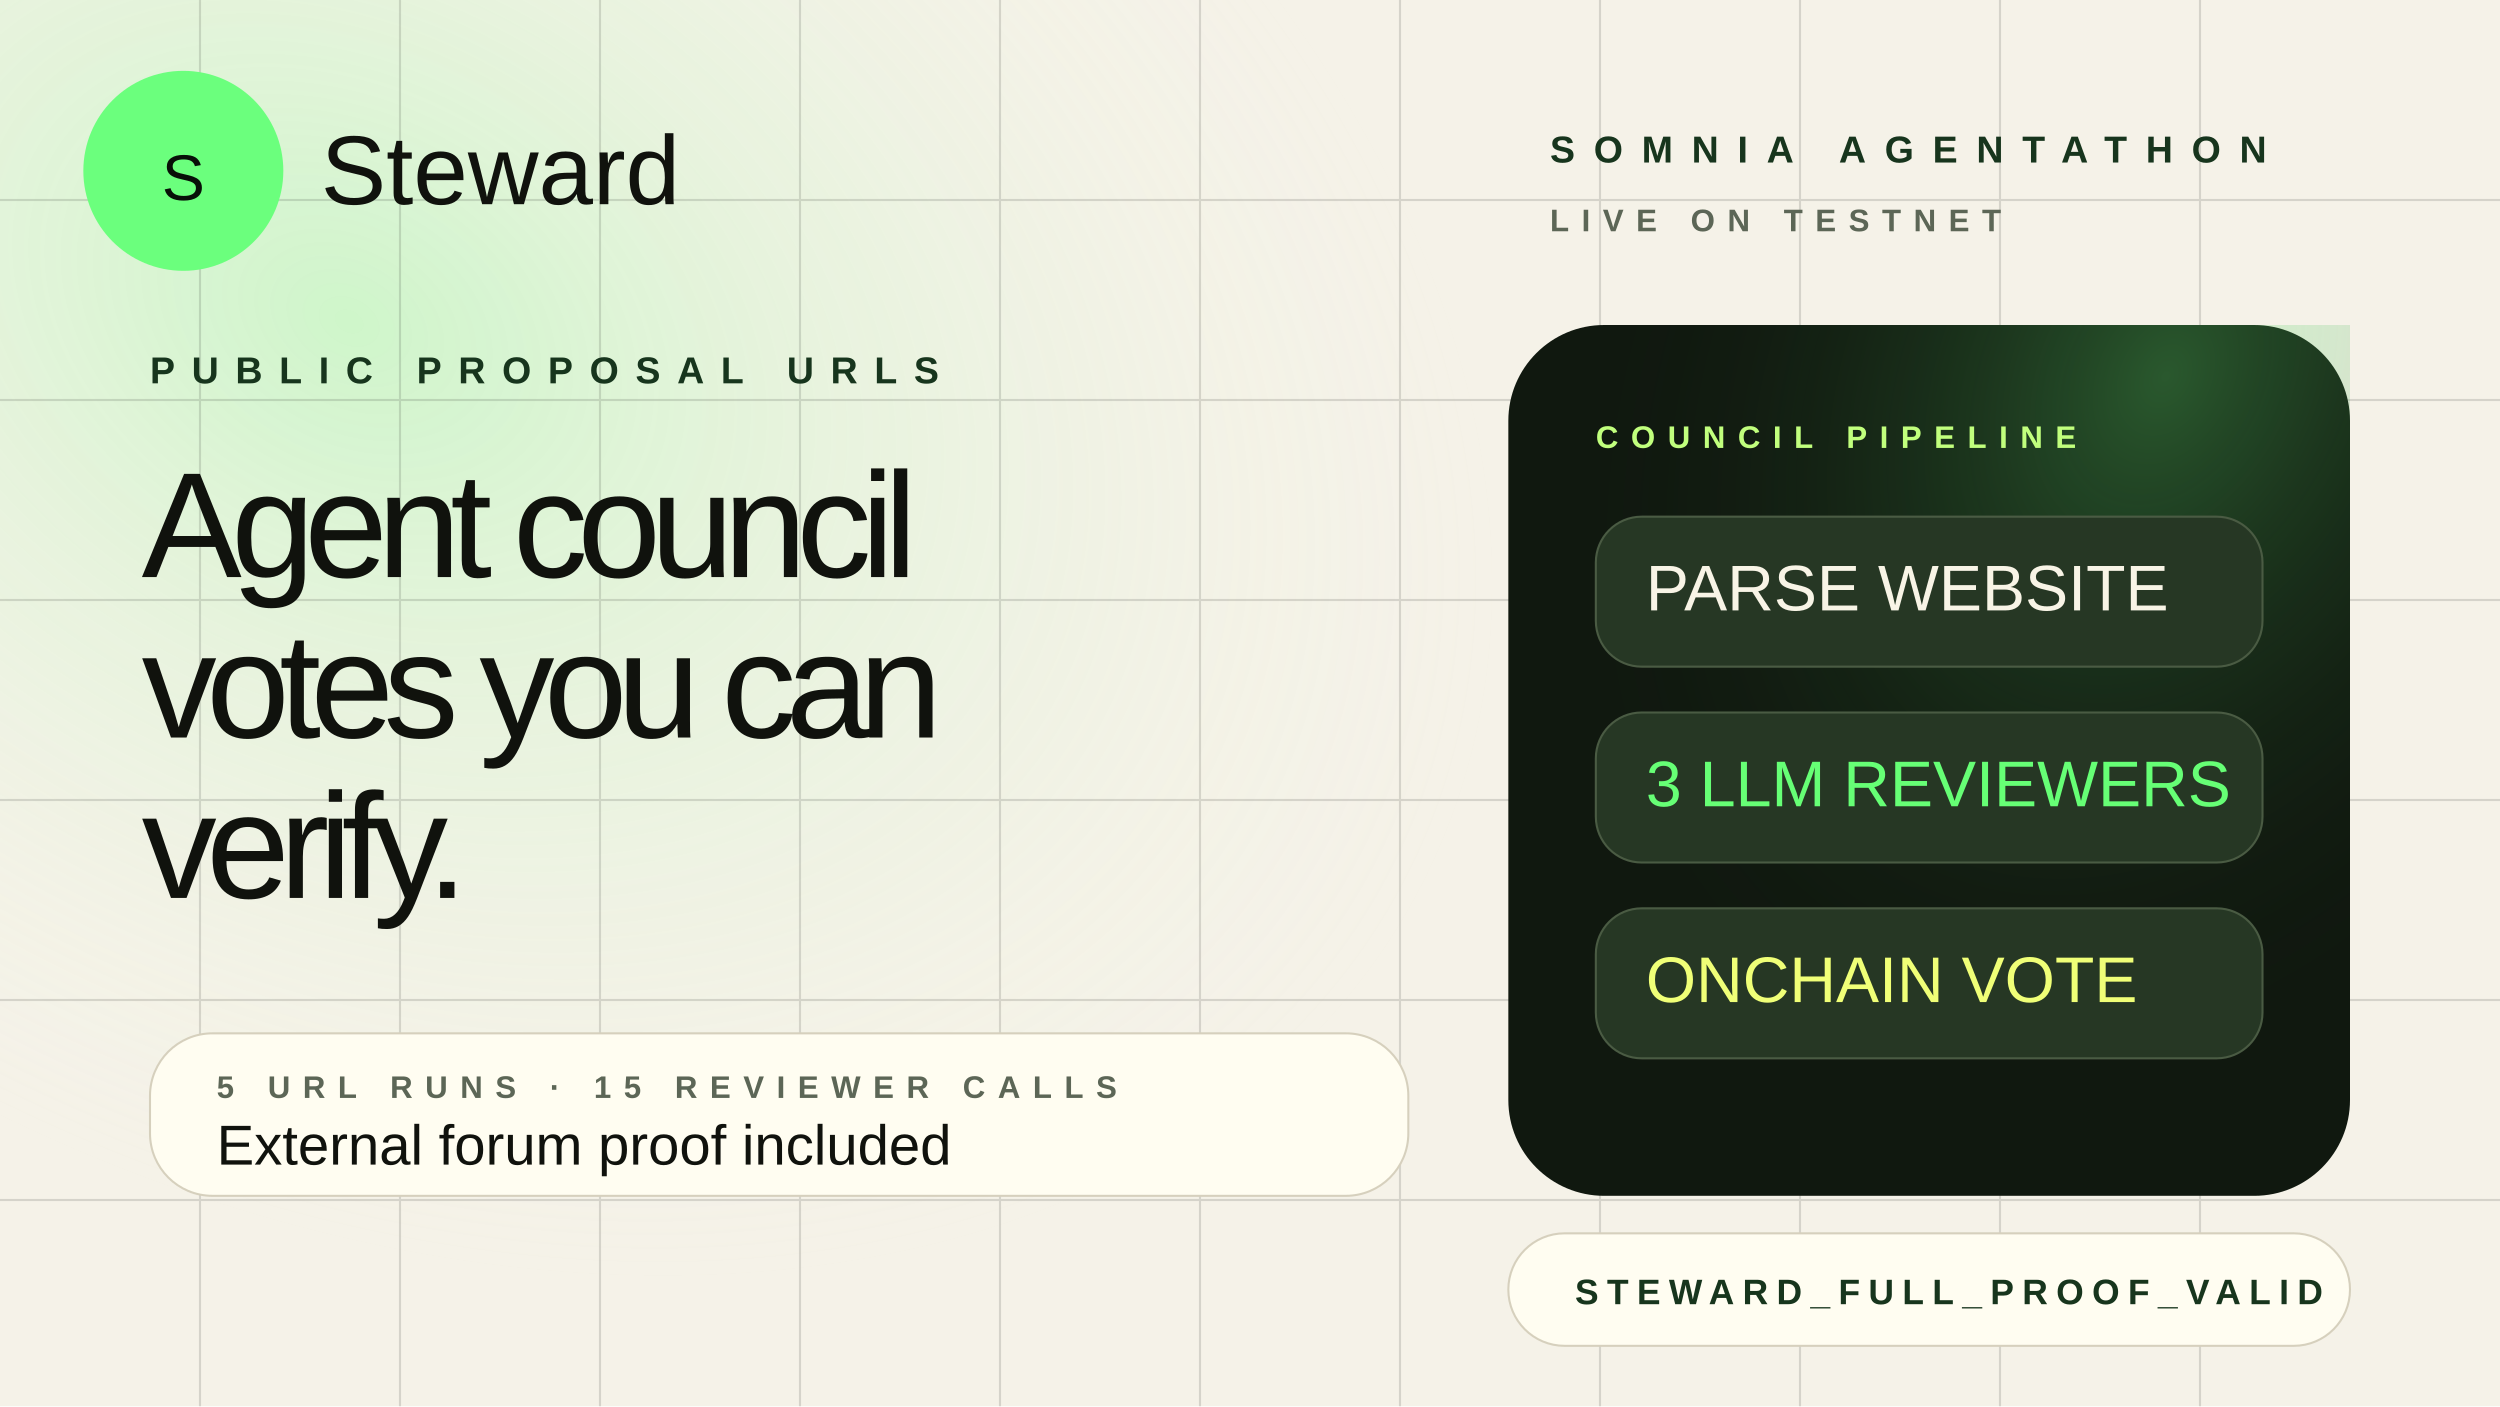
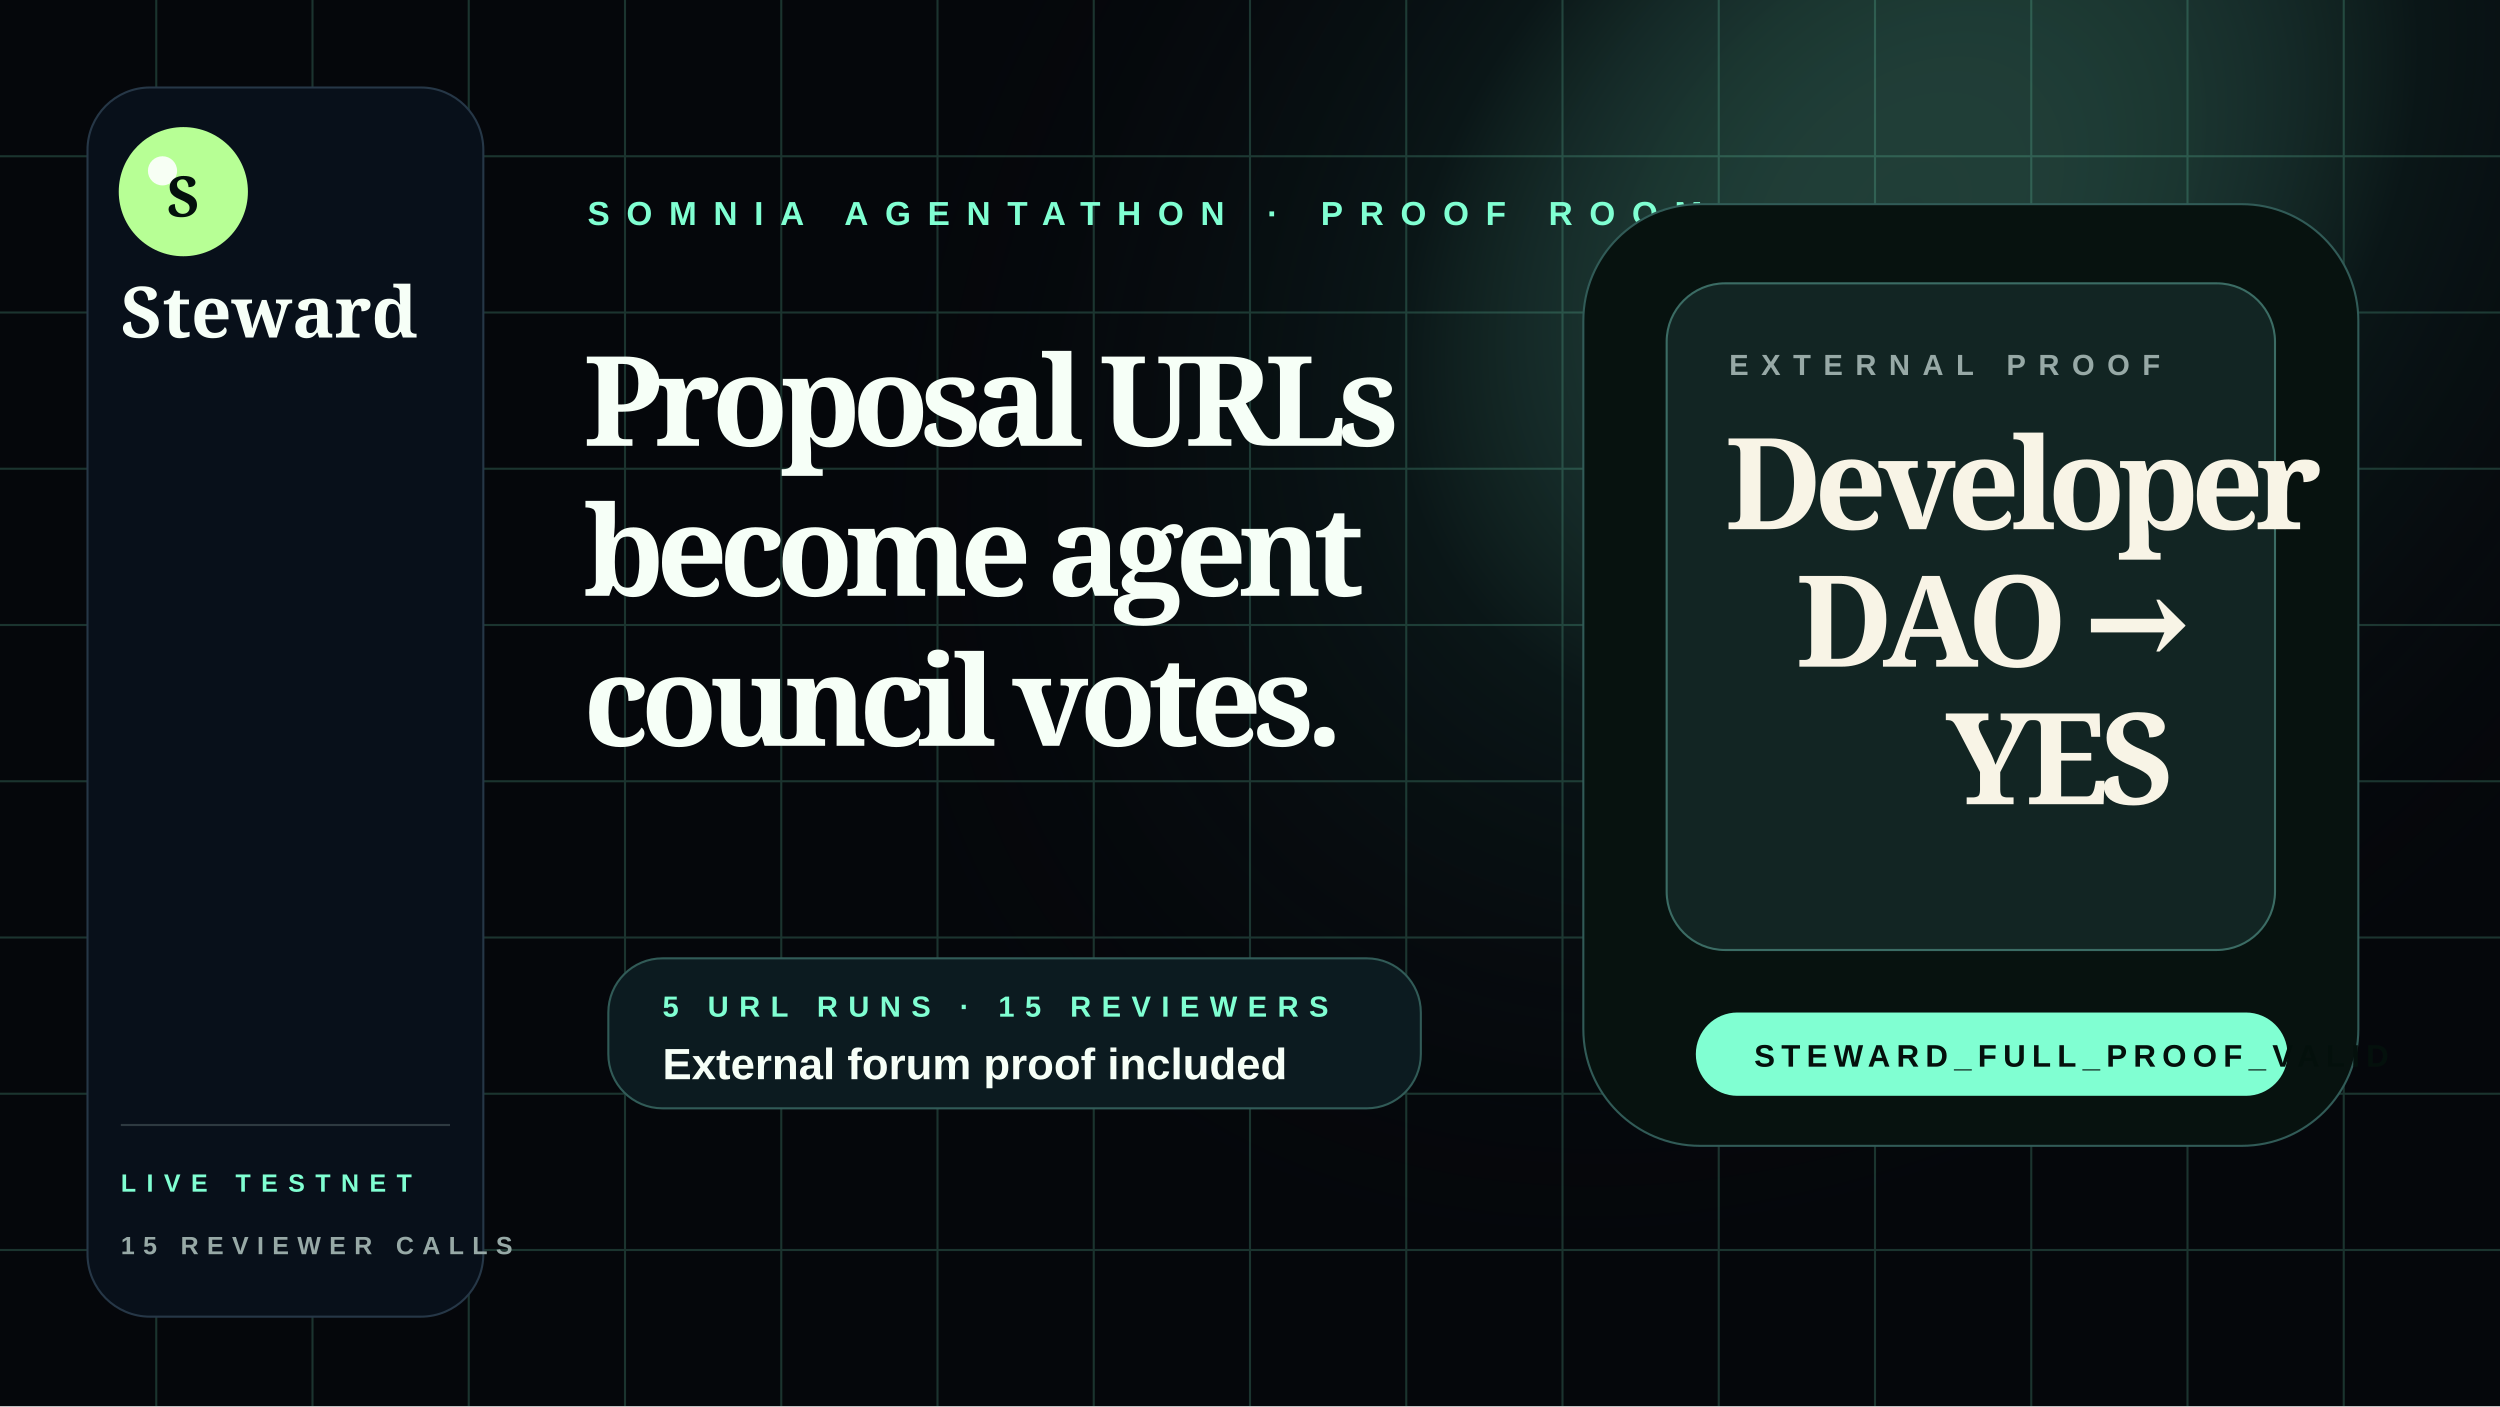
<svg xmlns="http://www.w3.org/2000/svg" width="1200" height="675" viewBox="0 0 1200 675" fill="none">
-   <rect width="1200" height="675" fill="#F5F2E8" />
-   <path d="M0 0H1200V675H0V0Z" fill="url(#paperGlow)" />
-   <g opacity="0.14">
-     <path d="M0 96H1200M0 192H1200M0 288H1200M0 384H1200M0 480H1200M0 576H1200" stroke="#10120D" />
-     <path d="M96 0V675M192 0V675M288 0V675M384 0V675M480 0V675M576 0V675M672 0V675M768 0V675M864 0V675M960 0V675M1056 0V675" stroke="#10120D" />
+   <rect width="1200" height="675" fill="#05070B" />
+   <path d="M0 0H1200V675H0V0Z" fill="url(#bgGlow)" />
+   <g opacity="0.18">
+     <path d="M0 75H1200M0 150H1200M0 225H1200M0 300H1200M0 375H1200M0 450H1200M0 525H1200M0 600H1200" stroke="#80FFD2" />
+     <path d="M75 0V675M150 0V675M225 0V675M300 0V675M375 0V675M450 0V675M525 0V675M600 0V675M675 0V675M750 0V675M825 0V675M900 0V675M975 0V675M1050 0V675M1125 0V675" stroke="#80FFD2" />
  </g>
-   <circle cx="88" cy="82" r="48" fill="#6BFF7D" />
-   <text x="88" y="96" text-anchor="middle" font-family="Arial Black, Arial, sans-serif" font-size="31" fill="#081008">S</text>
-   <text x="154" y="98" font-family="Arial Black, Arial, sans-serif" font-size="47" fill="#10120D">Steward</text>
-   <text x="744" y="78" font-family="Arial, sans-serif" font-size="18" font-weight="900" letter-spacing="9" fill="#17351D">SOMNIA AGENTATHON</text>
-   <text x="744" y="111" font-family="Arial, sans-serif" font-size="15" font-weight="900" letter-spacing="6" fill="#5C6656">LIVE ON TESTNET</text>
-   <text x="72" y="184" font-family="Arial, sans-serif" font-size="18" font-weight="900" letter-spacing="8" fill="#17351D">PUBLIC PROPOSAL URLS</text>
-   <text x="68" y="277" font-family="Arial Black, Arial, sans-serif" font-size="72" letter-spacing="-5" fill="#10120D">Agent council</text>
-   <text x="68" y="354" font-family="Arial Black, Arial, sans-serif" font-size="72" letter-spacing="-5" fill="#10120D">votes you can</text>
-   <text x="68" y="431" font-family="Arial Black, Arial, sans-serif" font-size="72" letter-spacing="-5" fill="#10120D">verify.</text>
-   <rect x="72" y="496" width="604" height="78" rx="30" fill="#FFFDF1" stroke="#D6D0BD" />
-   <text x="104" y="527" font-family="Arial, sans-serif" font-size="15" font-weight="900" letter-spacing="6" fill="#5C6656">5 URL RUNS · 15 REVIEWER CALLS</text>
-   <text x="104" y="559" font-family="Arial Black, Arial, sans-serif" font-size="27" fill="#10120D">External forum proof included</text>
-   <rect x="724" y="156" width="404" height="418" rx="46" fill="#10180F" />
-   <path d="M724 156H1128V574H724V156Z" fill="url(#panelGlow)" />
-   <text x="766" y="215" font-family="Arial, sans-serif" font-size="15" font-weight="900" letter-spacing="6" fill="#C1FF7D">COUNCIL PIPELINE</text>
-   <rect x="766" y="248" width="320" height="72" rx="22" fill="#263724" stroke="#4A5B43" />
-   <text x="790" y="293" font-family="Arial Black, Arial, sans-serif" font-size="31" fill="#F8F4E6">PARSE WEBSITE</text>
-   <rect x="766" y="342" width="320" height="72" rx="22" fill="#263724" stroke="#4A5B43" />
-   <text x="790" y="387" font-family="Arial Black, Arial, sans-serif" font-size="31" fill="#66FF75">3 LLM REVIEWERS</text>
-   <rect x="766" y="436" width="320" height="72" rx="22" fill="#263724" stroke="#4A5B43" />
-   <text x="790" y="481" font-family="Arial Black, Arial, sans-serif" font-size="31" fill="#F0FF77">ONCHAIN VOTE</text>
-   <rect x="724" y="592" width="404" height="54" rx="27" fill="#FFFDF1" stroke="#D6D0BD" />
-   <text x="756" y="626" font-family="Arial, sans-serif" font-size="17" font-weight="900" letter-spacing="4" fill="#17351D">STEWARD_FULL_PROOF_VALID</text>
+   <rect x="42" y="42" width="190" height="590" rx="30" fill="#08101A" stroke="#263747" />
+   <circle cx="88" cy="92" r="31" fill="#B7FF95" />
+   <circle cx="78" cy="82" r="7" fill="#F7FFF4" />
+   <text x="88" y="104" text-anchor="middle" font-family="Georgia, serif" font-size="27" font-weight="800" fill="#03100C">S</text>
+   <text x="58" y="162" font-family="Georgia, serif" font-size="34" font-weight="800" fill="#F6FFF7">Steward</text>
+   <path d="M58 540H216" stroke="#DDFEF6" stroke-opacity="0.18" />
+   <text x="58" y="572" font-family="IBM Plex Mono, Arial, sans-serif" font-size="12" font-weight="700" letter-spacing="5" fill="#80FFD2">LIVE TESTNET</text>
+   <text x="58" y="602" font-family="IBM Plex Mono, Arial, sans-serif" font-size="12" font-weight="700" letter-spacing="4" fill="#97A9A6">15 REVIEWER CALLS</text>
+   <text x="282" y="108" font-family="IBM Plex Mono, Arial, sans-serif" font-size="16" font-weight="700" letter-spacing="8" fill="#80FFD2">SOMNIA AGENTATHON · PROOF ROOM</text>
+   <text x="280" y="214" font-family="Georgia, serif" font-size="60" font-weight="800" letter-spacing="-4" fill="#F6FFF7">Proposal URLs</text>
+   <text x="280" y="286" font-family="Georgia, serif" font-size="60" font-weight="800" letter-spacing="-4" fill="#F6FFF7">become agent</text>
+   <text x="280" y="358" font-family="Georgia, serif" font-size="60" font-weight="800" letter-spacing="-4" fill="#F6FFF7">council votes.</text>
+   <rect x="292" y="460" width="390" height="72" rx="26" fill="#0C1B20" stroke="#315B57" />
+   <text x="318" y="488" font-family="IBM Plex Mono, Arial, sans-serif" font-size="14" font-weight="700" letter-spacing="5" fill="#80FFD2">5 URL RUNS · 15 REVIEWERS</text>
+   <text x="318" y="518" font-family="IBM Plex Mono, Arial, sans-serif" font-size="21" font-weight="700" fill="#F6FFF7">External forum proof included</text>
+   <rect x="760" y="98" width="372" height="452" rx="56" fill="#07120F" stroke="#315B57" />
+   <rect x="800" y="136" width="292" height="320" rx="28" fill="#152A28" fill-opacity="0.82" stroke="#3B6C64" />
+   <text x="830" y="180" font-family="IBM Plex Mono, Arial, sans-serif" font-size="14" font-weight="700" letter-spacing="6" fill="#97A9A6">EXTERNAL PROOF</text>
+   <text x="828" y="254" font-family="Georgia, serif" font-size="61" font-weight="800" letter-spacing="-4" fill="#F8F4E6">Developer</text>
+   <text x="862" y="320" font-family="Georgia, serif" font-size="61" font-weight="800" letter-spacing="-4" fill="#F8F4E6">DAO →</text>
+   <text x="934" y="386" font-family="Georgia, serif" font-size="61" font-weight="800" letter-spacing="-4" fill="#F8F4E6">YES</text>
+   <rect x="814" y="486" width="284" height="40" rx="20" fill="#80FFD2" />
+   <text x="842" y="512" font-family="IBM Plex Mono, Arial, sans-serif" font-size="15" font-weight="700" letter-spacing="3" fill="#04100C">STEWARD_FULL_PROOF_VALID</text>
  <defs>
-     <radialGradient id="paperGlow" cx="0" cy="0" r="1" gradientUnits="userSpaceOnUse" gradientTransform="translate(166 150) rotate(29) scale(590 420)">
-       <stop stop-color="#6BFF7D" stop-opacity="0.28" />
-       <stop offset="1" stop-color="#F5F2E8" stop-opacity="0" />
-     </radialGradient>
-     <radialGradient id="panelGlow" cx="0" cy="0" r="1" gradientUnits="userSpaceOnUse" gradientTransform="translate(1040 180) rotate(117) scale(360 260)">
-       <stop stop-color="#6BFF7D" stop-opacity="0.28" />
-       <stop offset="1" stop-color="#10180F" stop-opacity="0" />
+     <radialGradient id="bgGlow" cx="0" cy="0" r="1" gradientUnits="userSpaceOnUse" gradientTransform="translate(918 100) rotate(135) scale(590 420)">
+       <stop stop-color="#80FFD2" stop-opacity="0.22" />
+       <stop offset="0.48" stop-color="#102826" stop-opacity="0.46" />
+       <stop offset="1" stop-color="#05070B" stop-opacity="0" />
    </radialGradient>
  </defs>
</svg>
